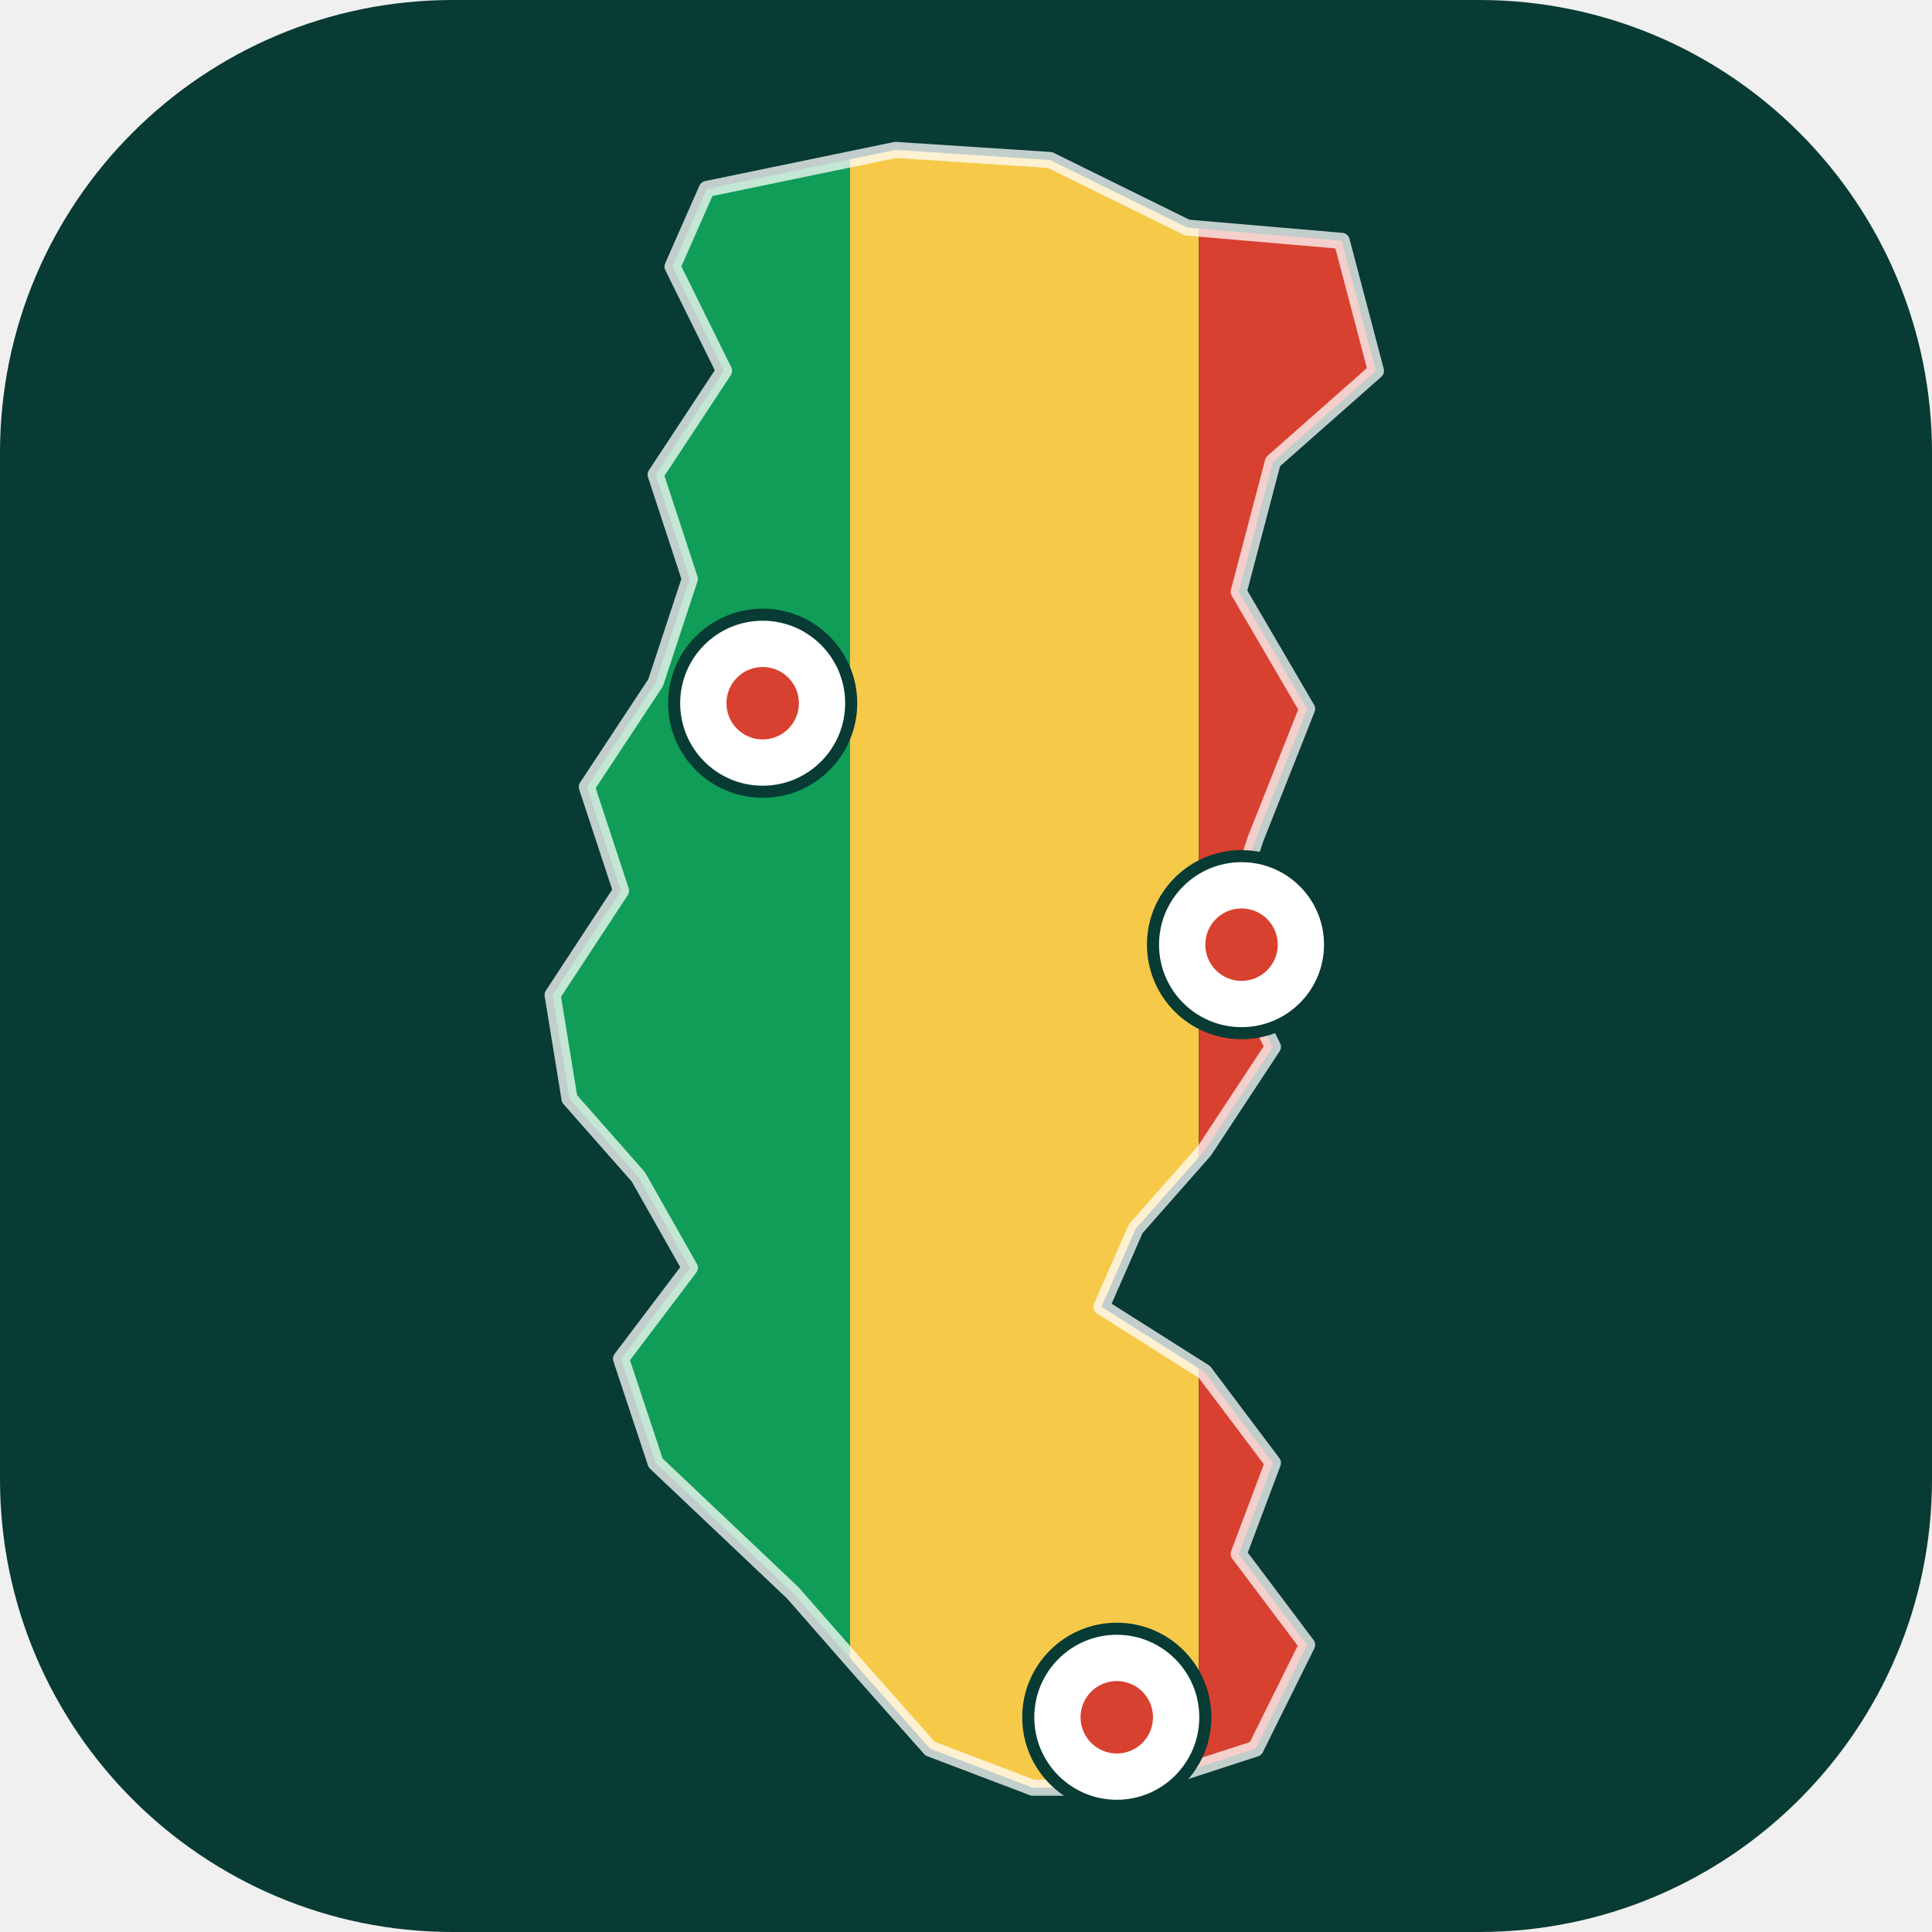
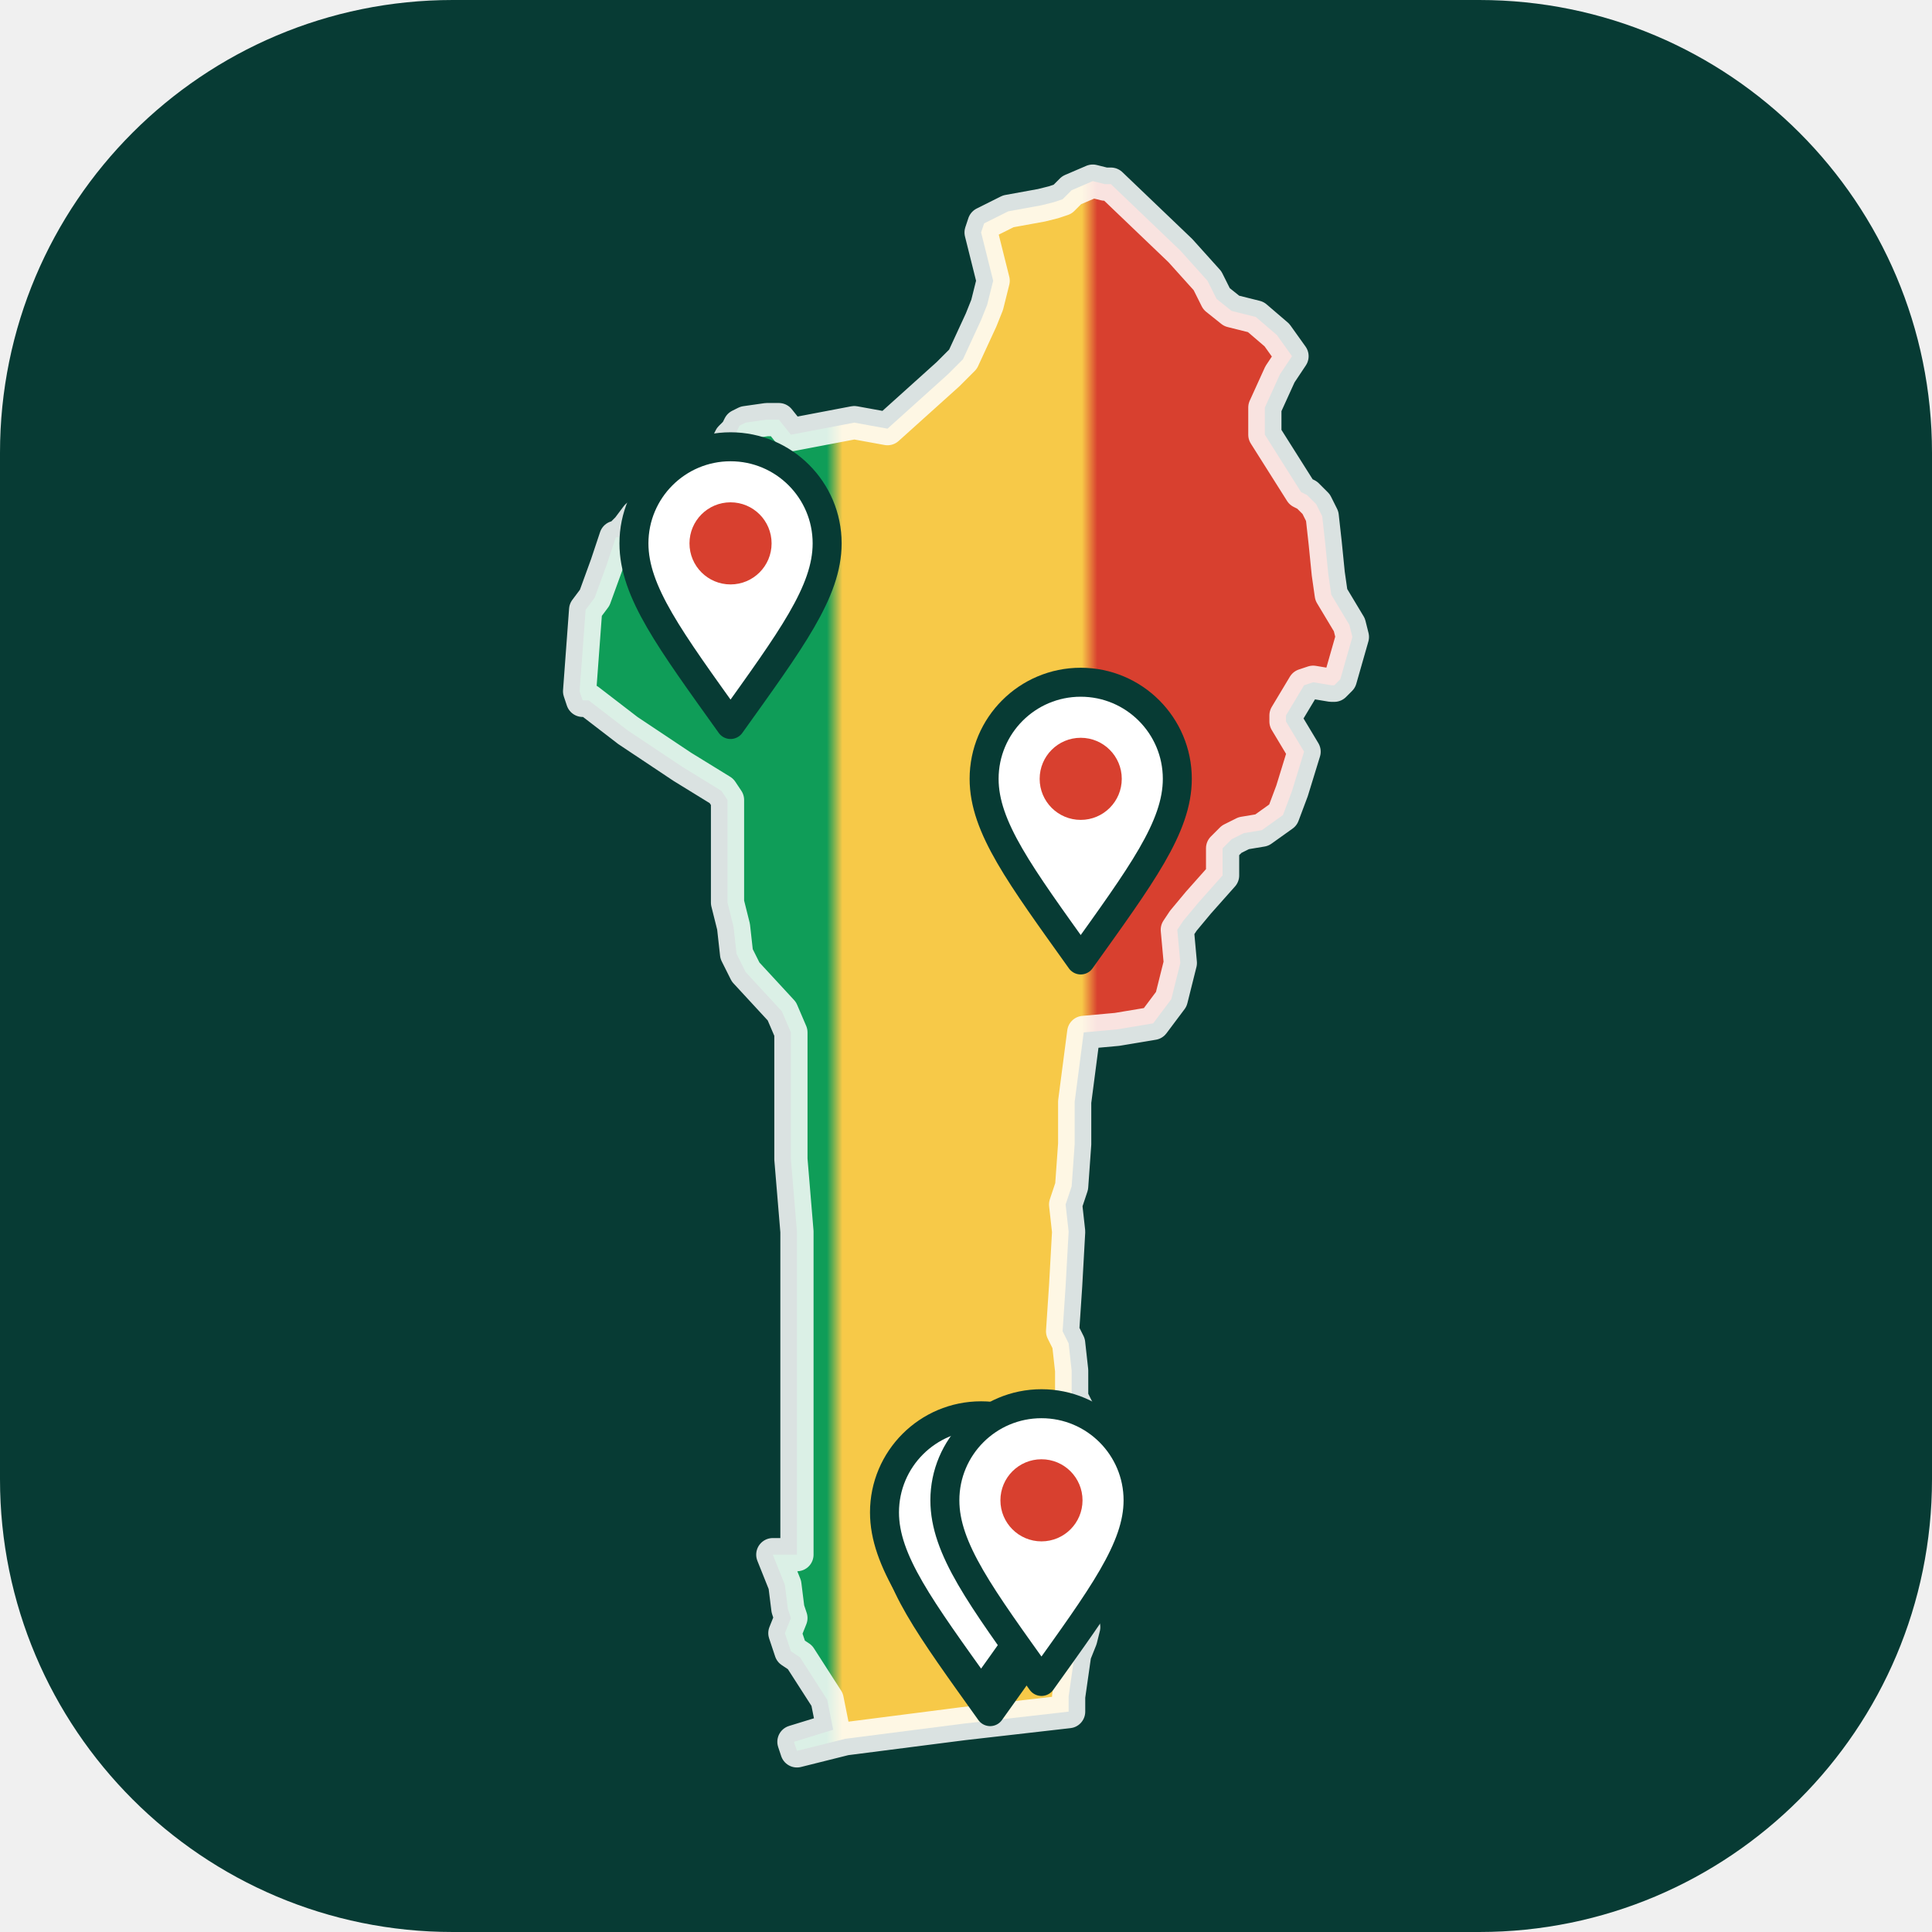
<svg xmlns="http://www.w3.org/2000/svg" viewBox="0 0 64 64" role="img" aria-labelledby="alloca-logo-title">
  <defs>
-     <clipPath id="benin-shape" clipPathUnits="userSpaceOnUse">
-       <path d="M51.1 16.2 L98.0 6.5 L136.4 9.0 L170.5 25.8 L208.9 29.1 L217.4 61.4 L191.8 84.0 L183.3 116.3 L200.3 145.4 L187.5 177.7 L179.0 203.5 L191.8 229.4 L174.8 255.2 L157.7 274.6 L149.2 294.0 L174.8 310.2 L191.8 332.8 L183.3 355.4 L200.3 378.0 L187.5 403.8 L157.7 413.5 L132.1 413.5 L106.6 403.8 L89.5 384.5 L72.5 365.1 L55.4 348.9 L38.4 332.8 L29.8 306.9 L46.9 284.3 L34.1 261.7 L17.0 242.3 L12.8 216.5 L29.8 190.6 L21.3 164.8 L38.4 138.9 L46.9 113.1 L38.4 87.2 L55.4 61.4 L42.6 35.5 Z" />
-     </clipPath>
+     <linearGradient id="benin-flag" x1="19.2" y1="0" x2="44.8" y2="0" gradientUnits="userSpaceOnUse">
+       <stop offset="0%" stop-color="#0f9d58" />
+       <stop offset="32%" stop-color="#0f9d58" />
+       <stop offset="34%" stop-color="#f7c948" />
+       <stop offset="65%" stop-color="#f7c948" />
+       <stop offset="67%" stop-color="#d8402f" />
+       <stop offset="100%" stop-color="#d8402f" />
+     </linearGradient>
  </defs>
  <rect width="64" height="64" rx="15" fill="#073b34" />
-   <g transform="translate(16.6 4.1) scale(0.1333)">
-     <g clip-path="url(#benin-shape)">
-       <rect x="0" y="0" width="86.7" height="420" fill="#0f9d58" />
-       <rect x="86.7" y="0" width="86.7" height="420" fill="#f7c948" />
-       <rect x="173.4" y="0" width="86.7" height="420" fill="#d8402f" />
-     </g>
-     <path d="M51.1 16.2 L98.0 6.5 L136.4 9.0 L170.5 25.8 L208.9 29.1 L217.4 61.4 L191.8 84.0 L183.3 116.3 L200.3 145.4 L187.5 177.7 L179.0 203.5 L191.8 229.4 L174.8 255.2 L157.7 274.6 L149.2 294.0 L174.8 310.2 L191.8 332.8 L183.3 355.4 L200.3 378.0 L187.5 403.8 L157.7 413.5 L132.1 413.5 L106.6 403.8 L89.5 384.5 L72.5 365.1 L55.4 348.9 L38.4 332.8 L29.8 306.9 L46.9 284.3 L34.1 261.7 L17.0 242.3 L12.8 216.5 L29.8 190.6 L21.3 164.8 L38.4 138.9 L46.9 113.1 L38.4 87.2 L55.4 61.4 L42.6 35.5 Z" fill="none" stroke="#ffffff" stroke-opacity=".75" stroke-width="4" stroke-linejoin="round" />
-     <g stroke="#073b34" stroke-width="3">
-       <circle cx="65" cy="144" r="22" fill="#ffffff" />
-       <circle cx="184" cy="204" r="22" fill="#ffffff" />
-       <circle cx="153" cy="396" r="22" fill="#ffffff" />
-     </g>
-     <g fill="#d8402f">
-       <circle cx="65" cy="144" r="9" />
-       <circle cx="184" cy="204" r="9" />
-       <circle cx="153" cy="396" r="9" />
-     </g>
+   <path d="M26.4,58.0L26.3,57.7L27.6,57.3L27.4,56.3L26.5,54.9L26.2,54.7L26.0,54.1L26.2,53.6L26.1,53.3L26.0,52.5L25.6,51.5L26.4,51.5L26.4,48.3L26.4,45.4L26.4,42.8L26.4,40.8L26.2,38.4L26.2,36.6L26.2,34.2L25.9,33.5L24.7,32.2L24.4,31.6L24.3,30.7L24.1,29.9L24.1,28.3L24.1,26.5L23.9,26.2L22.6,25.4L20.8,24.2L19.5,23.2L19.3,23.2L19.2,22.9L19.4,20.2L19.7,19.8L20.1,18.7L20.4,17.8L20.5,17.8L20.8,17.5L21.1,17.1L21.3,17.2L21.7,17.3L21.9,17.1L21.9,16.8L22.0,16.4L22.3,16.3L22.4,16.0L22.4,15.6L22.7,15.5L23.1,15.5L23.5,15.4L23.8,15.3L24.2,14.5L24.4,14.3L24.5,14.1L24.7,14.0L25.4,13.9L25.8,13.9L26.2,14.4L28.3,14.0L29.4,14.2L31.4,12.4L31.9,11.9L32.5,10.6L32.7,10.1L32.9,9.3L32.5,7.7L32.6,7.4L33.4,7.0L34.5,6.8L34.9,6.7L35.2,6.6L35.5,6.3L36.2,6.0L36.6,6.1L36.8,6.1L39.1,8.3L40.0,9.3L40.3,9.9L40.8,10.3L41.6,10.5L42.3,11.1L42.8,11.8L42.4,12.4L41.9,13.5L41.9,14.4L43.1,16.3L43.3,16.4L43.6,16.7L43.8,17.1L43.9,18.0L44.0,19.0L44.1,19.7L44.7,20.7L44.8,21.1L44.4,22.5L44.2,22.7L44.1,22.7L43.5,22.6L43.2,22.7L42.9,23.2L42.6,23.7L42.6,23.9L43.2,24.9L42.8,26.2L42.5,27.0L41.8,27.5L41.2,27.6L40.8,27.8L40.5,28.1L40.5,29.0L39.7,29.9L39.2,30.5L39.0,30.8L39.1,31.9L38.8,33.1L38.2,33.9L37.0,34.1L35.9,34.2L35.6,36.5L35.6,37.9L35.5,39.3L35.3,39.9L35.4,40.8L35.3,42.6L35.2,44.1L35.4,44.5L35.5,45.4L35.5,46.3L35.8,46.9L36.0,47.4L36.0,47.7L35.9,47.9L35.8,48.1L35.8,50.3L35.8,50.9L35.7,51.3L35.5,51.6L35.6,52.7L35.8,53.4L35.9,53.9L35.8,54.3L35.6,54.8L35.4,56.2L35.4,56.7L31.9,57.1L28.0,57.6Z" fill="url(#benin-flag)" stroke="#fff" stroke-opacity=".85" stroke-width="1.1" stroke-linejoin="round" />
+   <g transform="translate(32.8 56.7) scale(.4)">
+     <path d="M0 0 C-5 -7 -8 -11 -8 -15 A8 8 0 1 1 8 -15 C8 -11 5 -7 0 0 Z" fill="#fff" stroke="#073b34" stroke-width="2.4" stroke-linejoin="round" />
+     <circle cx="0" cy="-15" r="3.4" fill="#d8402f" />
+   </g>
+   <g transform="translate(32.5 56.1) scale(.4)">
+     <path d="M0 0 C-5 -7 -8 -11 -8 -15 A8 8 0 1 1 8 -15 C8 -11 5 -7 0 0 Z" fill="#fff" stroke="#073b34" stroke-width="2.4" stroke-linejoin="round" />
+     <circle cx="0" cy="-15" r="3.4" fill="#d8402f" />
+   </g>
+   <g transform="translate(34.5 55.7) scale(.4)">
+     <path d="M0 0 C-5 -7 -8 -11 -8 -15 A8 8 0 1 1 8 -15 C8 -11 5 -7 0 0 Z" fill="#fff" stroke="#073b34" stroke-width="2.4" stroke-linejoin="round" />
+     <circle cx="0" cy="-15" r="3.4" fill="#d8402f" />
+   </g>
+   <g transform="translate(35.8 31.8) scale(.4)">
+     <path d="M0 0 C-5 -7 -8 -11 -8 -15 A8 8 0 1 1 8 -15 C8 -11 5 -7 0 0 Z" fill="#fff" stroke="#073b34" stroke-width="2.4" stroke-linejoin="round" />
+     <circle cx="0" cy="-15" r="3.4" fill="#d8402f" />
+   </g>
+   <g transform="translate(24.2 24.0) scale(.4)">
+     <path d="M0 0 C-5 -7 -8 -11 -8 -15 A8 8 0 1 1 8 -15 C8 -11 5 -7 0 0 Z" fill="#fff" stroke="#073b34" stroke-width="2.4" stroke-linejoin="round" />
+     <circle cx="0" cy="-15" r="3.4" fill="#d8402f" />
  </g>
</svg>
